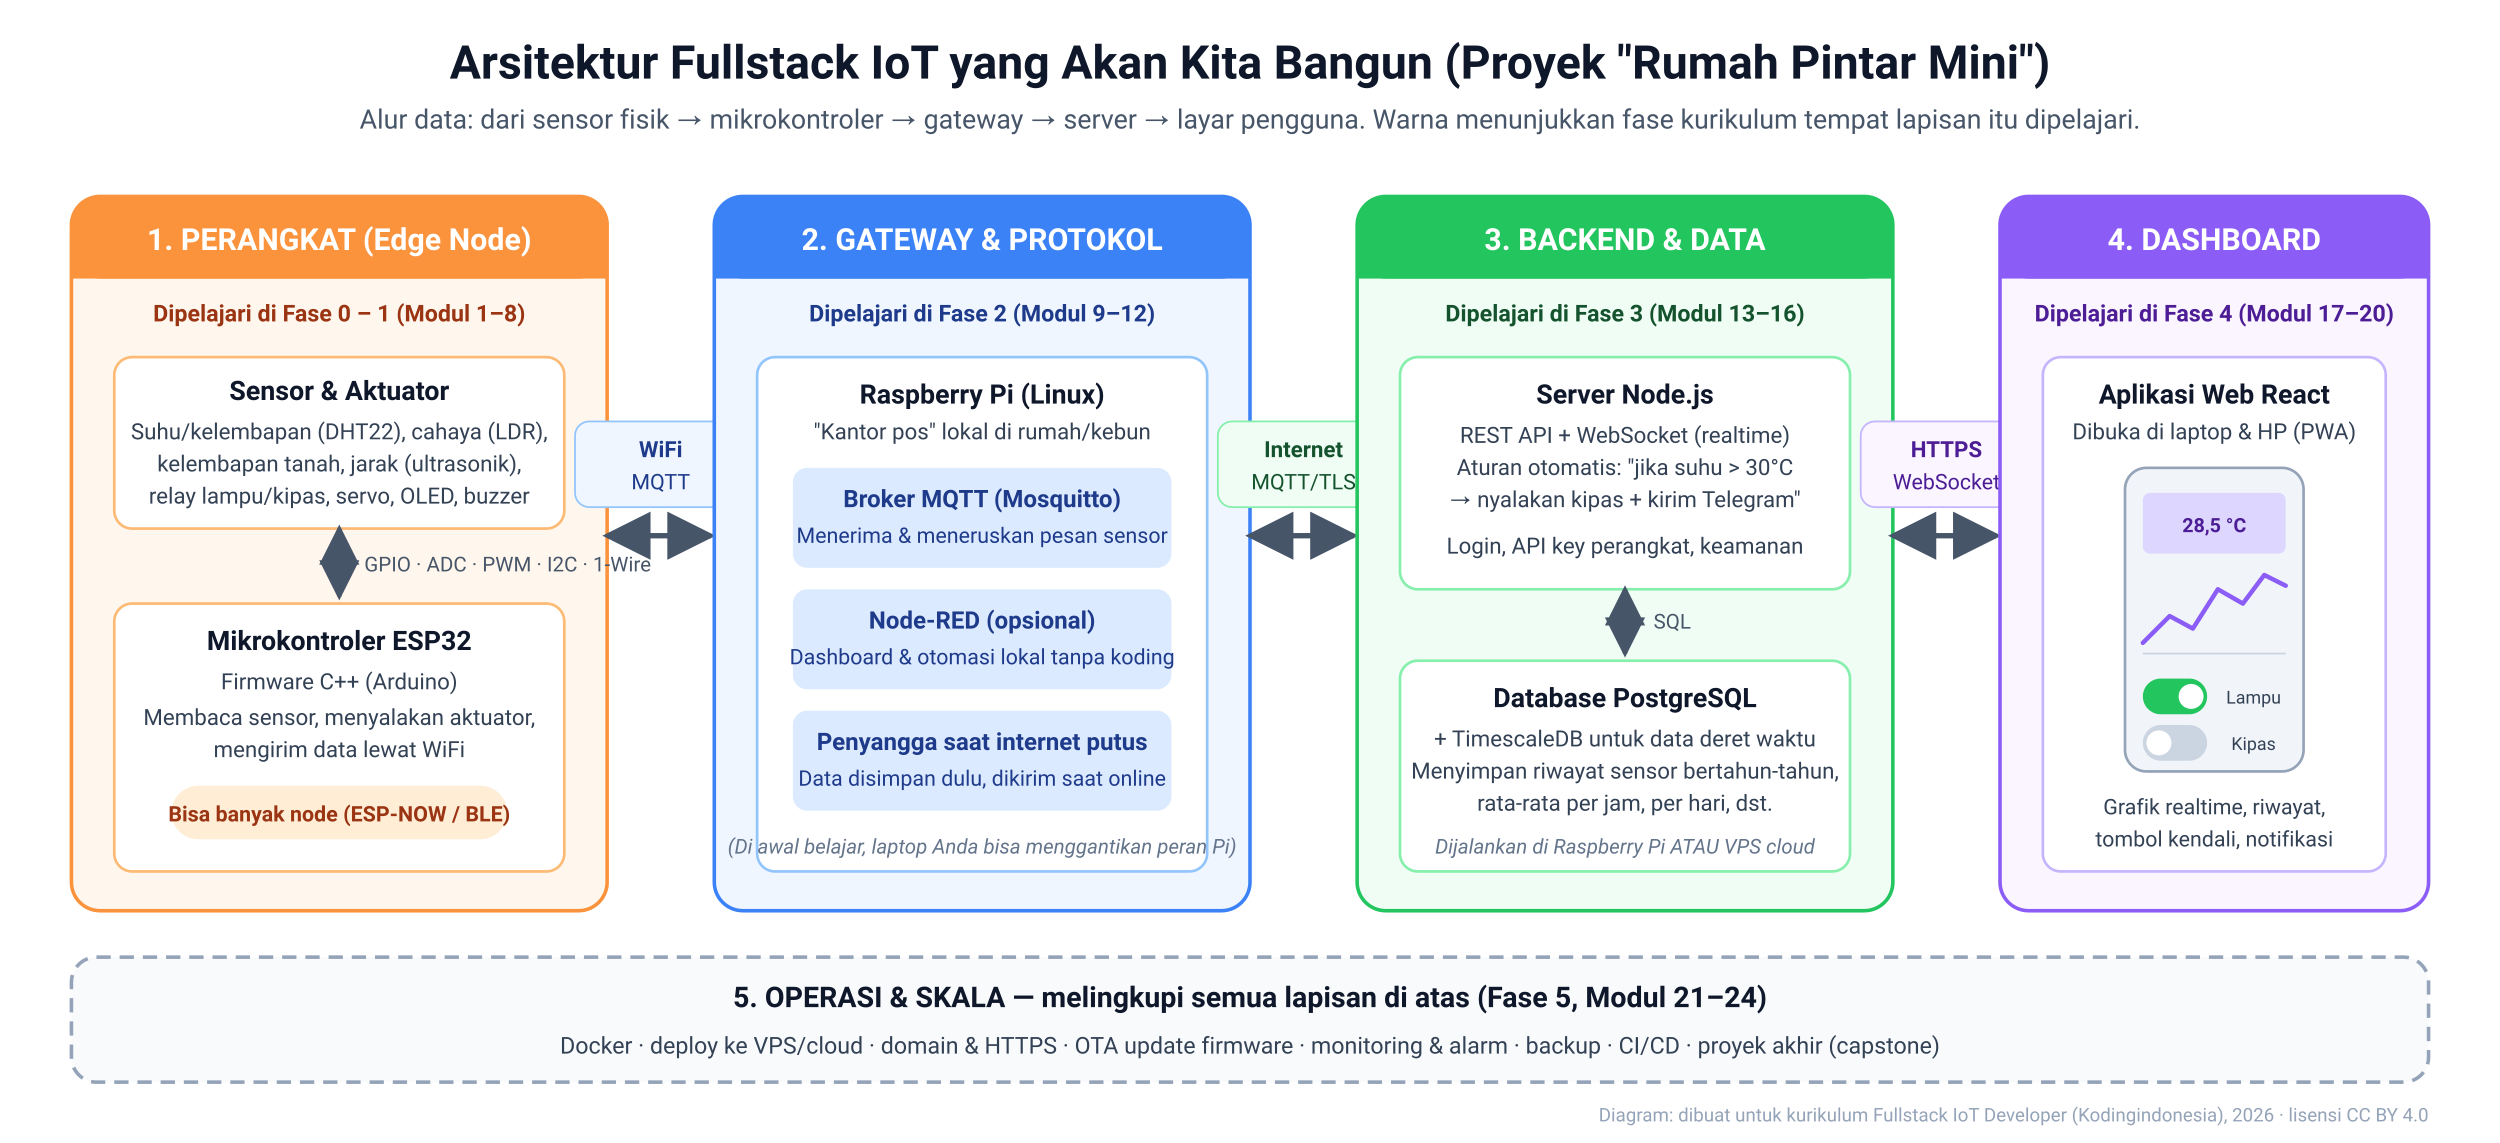
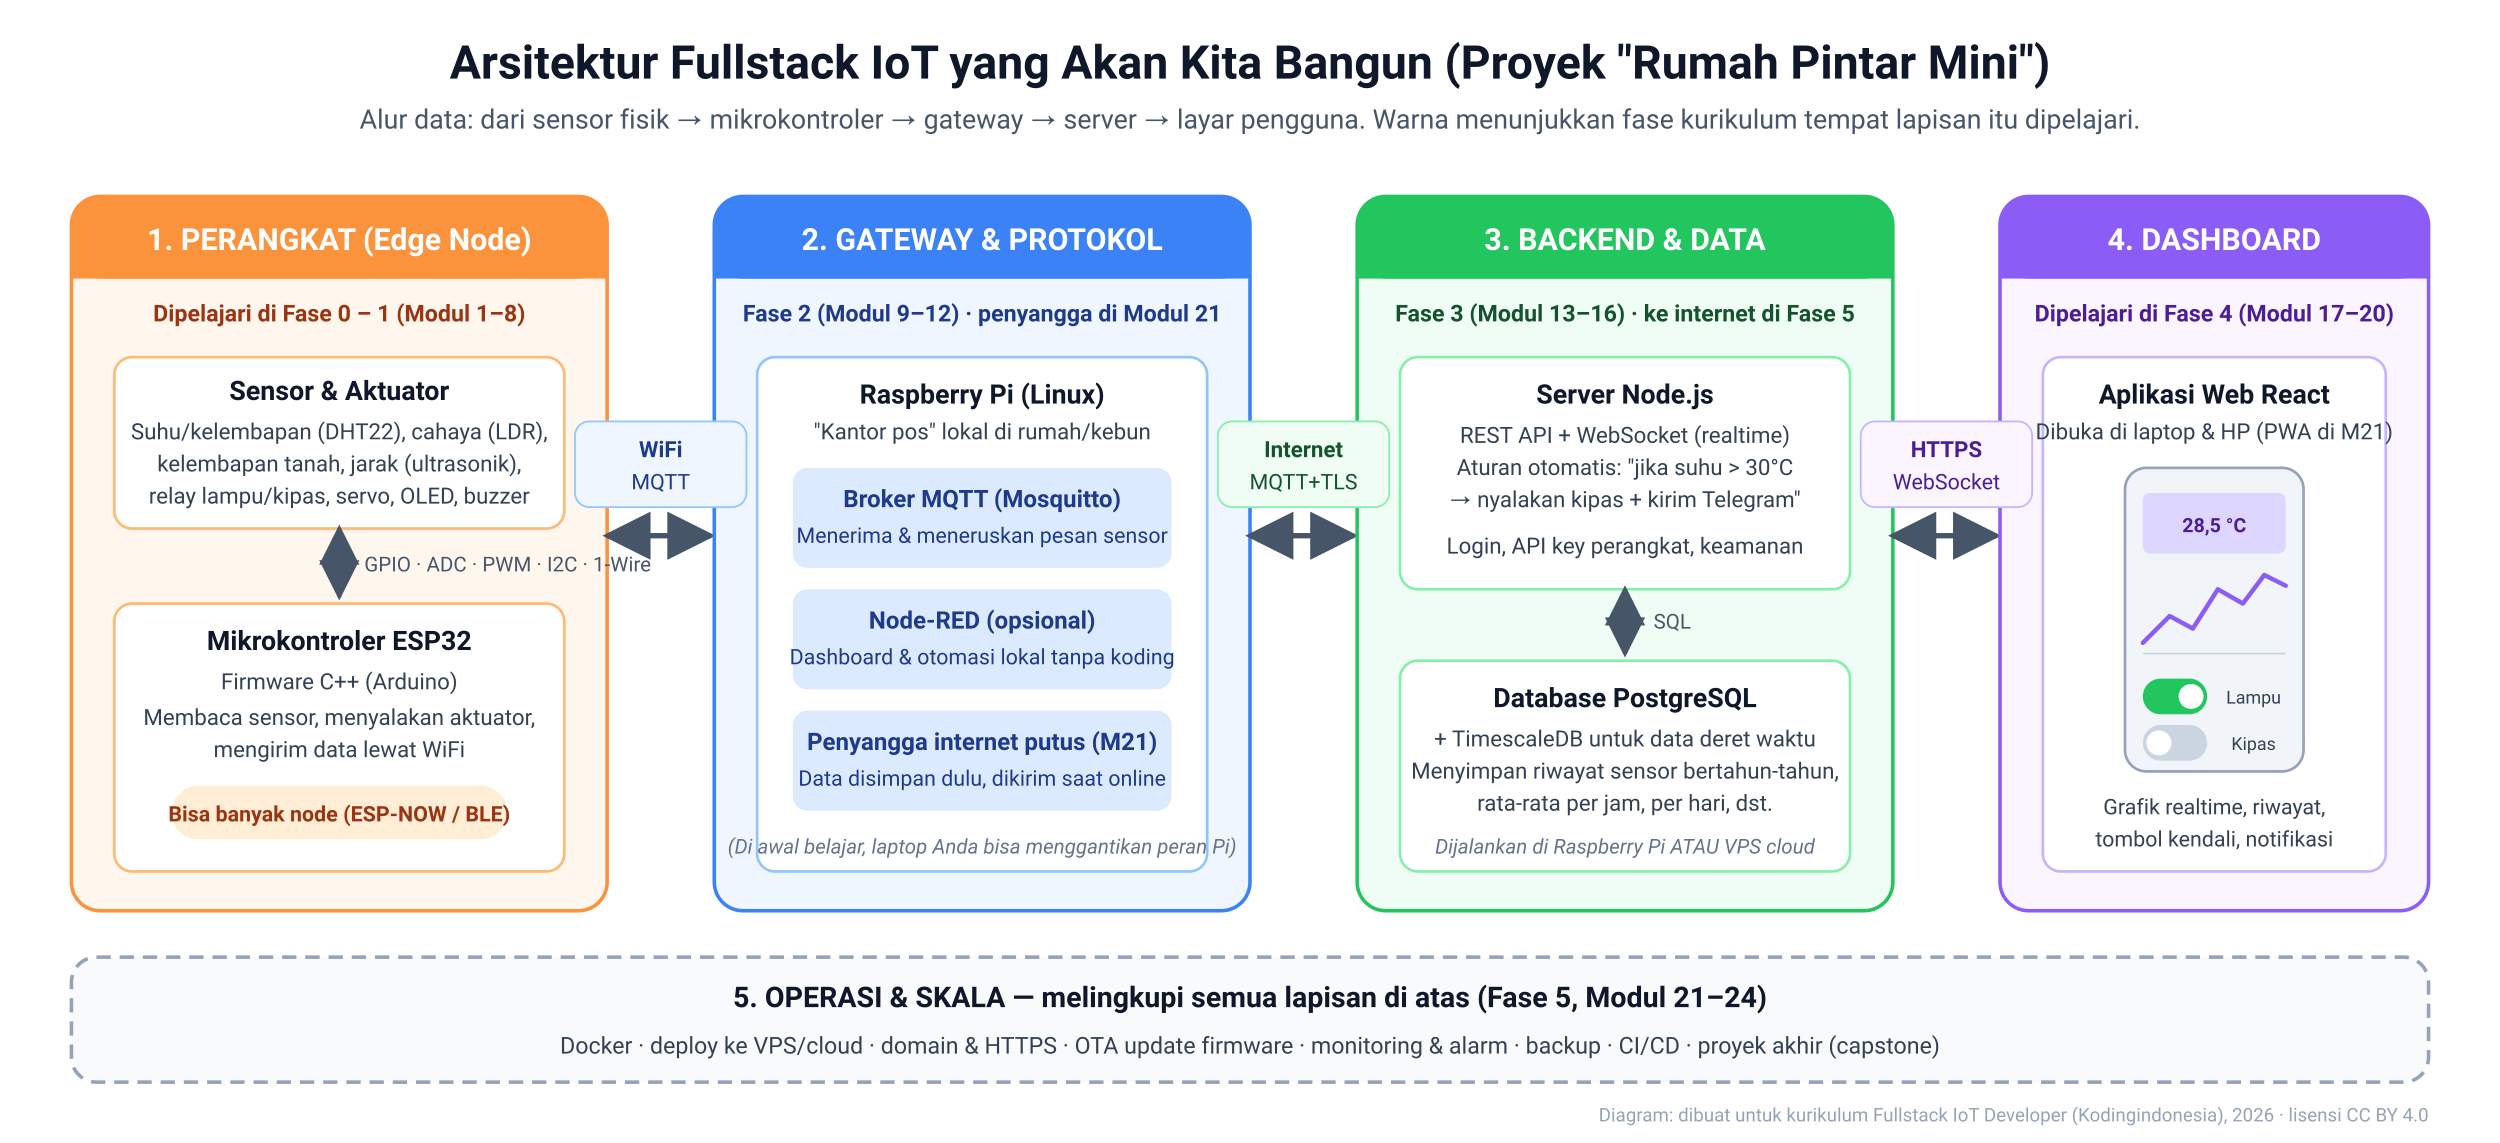
<svg xmlns="http://www.w3.org/2000/svg" width="1400" height="640" viewBox="0 0 1400 640" font-family="Segoe UI, Roboto, Helvetica, Arial, sans-serif">
  <defs>
    <marker id="arrow" viewBox="0 0 10 10" refX="9" refY="5" markerWidth="9" markerHeight="9" orient="auto-start-reverse">
      <path d="M 0 0 L 10 5 L 0 10 z" fill="#475569" />
    </marker>
  </defs>
  <rect width="1400" height="640" fill="#ffffff" />
  <text x="700" y="44" text-anchor="middle" font-size="26" font-weight="700" fill="#0f172a">Arsitektur Fullstack IoT yang Akan Kita Bangun (Proyek "Rumah Pintar Mini")</text>
  <text x="700" y="72" text-anchor="middle" font-size="15" fill="#475569">Alur data: dari sensor fisik → mikrokontroler → gateway → server → layar pengguna. Warna menunjukkan fase kurikulum tempat lapisan itu dipelajari.</text>
  <rect x="40" y="110" width="300" height="400" rx="16" fill="#fff7ed" stroke="#fb923c" stroke-width="2" />
  <rect x="40" y="110" width="300" height="46" rx="16" fill="#fb923c" />
  <rect x="40" y="140" width="300" height="16" fill="#fb923c" />
  <text x="190" y="140" text-anchor="middle" font-size="17" font-weight="700" fill="#ffffff">1. PERANGKAT (Edge Node)</text>
  <text x="190" y="180" text-anchor="middle" font-size="13" fill="#9a3412" font-weight="600">Dipelajari di Fase 0 – 1 (Modul 1–8)</text>
  <rect x="64" y="200" width="252" height="96" rx="10" fill="#ffffff" stroke="#fdba74" stroke-width="1.5" />
  <text x="190" y="224" text-anchor="middle" font-size="15" font-weight="700" fill="#0f172a">Sensor &amp; Aktuator</text>
  <text x="190" y="246" text-anchor="middle" font-size="12.5" fill="#334155">Suhu/kelembapan (DHT22), cahaya (LDR),</text>
  <text x="190" y="264" text-anchor="middle" font-size="12.5" fill="#334155">kelembapan tanah, jarak (ultrasonik),</text>
  <text x="190" y="282" text-anchor="middle" font-size="12.5" fill="#334155">relay lampu/kipas, servo, OLED, buzzer</text>
  <line x1="190" y1="296" x2="190" y2="334" stroke="#475569" stroke-width="2.5" marker-end="url(#arrow)" marker-start="url(#arrow)" />
  <text x="204" y="320" font-size="11.5" fill="#475569">GPIO · ADC · PWM · I2C · 1-Wire</text>
  <rect x="64" y="338" width="252" height="150" rx="10" fill="#ffffff" stroke="#fdba74" stroke-width="1.5" />
  <text x="190" y="364" text-anchor="middle" font-size="15" font-weight="700" fill="#0f172a">Mikrokontroler ESP32</text>
  <text x="190" y="386" text-anchor="middle" font-size="12.5" fill="#334155">Firmware C++ (Arduino)</text>
  <text x="190" y="406" text-anchor="middle" font-size="12.5" fill="#334155">Membaca sensor, menyalakan aktuator,</text>
  <text x="190" y="424" text-anchor="middle" font-size="12.5" fill="#334155">mengirim data lewat WiFi</text>
  <rect x="96" y="440" width="188" height="30" rx="15" fill="#ffedd5" />
  <text x="190" y="460" text-anchor="middle" font-size="12" font-weight="600" fill="#9a3412">Bisa banyak node (ESP-NOW / BLE)</text>
  <line x1="340" y1="300" x2="398" y2="300" stroke="#475569" stroke-width="3" marker-end="url(#arrow)" marker-start="url(#arrow)" />
-   <rect x="322" y="236" width="96" height="48" rx="8" fill="#eff6ff" stroke="#93c5fd" />
-   <text x="370" y="256" text-anchor="middle" font-size="12.5" font-weight="700" fill="#1e3a8a">WiFi</text>
-   <text x="370" y="274" text-anchor="middle" font-size="12" fill="#1e3a8a">MQTT</text>
  <rect x="400" y="110" width="300" height="400" rx="16" fill="#eff6ff" stroke="#3b82f6" stroke-width="2" />
  <rect x="400" y="110" width="300" height="46" rx="16" fill="#3b82f6" />
  <rect x="400" y="140" width="300" height="16" fill="#3b82f6" />
  <text x="550" y="140" text-anchor="middle" font-size="17" font-weight="700" fill="#ffffff">2. GATEWAY &amp; PROTOKOL</text>
-   <text x="550" y="180" text-anchor="middle" font-size="13" fill="#1e3a8a" font-weight="600">Dipelajari di Fase 2 (Modul 9–12)</text>
+   <text x="550" y="180" text-anchor="middle" font-size="13" fill="#1e3a8a" font-weight="600">Fase 2 (Modul 9–12) · penyangga di Modul 21</text>
  <rect x="424" y="200" width="252" height="288" rx="10" fill="#ffffff" stroke="#93c5fd" stroke-width="1.5" />
  <text x="550" y="226" text-anchor="middle" font-size="15" font-weight="700" fill="#0f172a">Raspberry Pi (Linux)</text>
  <text x="550" y="246" text-anchor="middle" font-size="12.5" fill="#334155">"Kantor pos" lokal di rumah/kebun</text>
  <rect x="444" y="262" width="212" height="56" rx="8" fill="#dbeafe" />
  <text x="550" y="284" text-anchor="middle" font-size="13.5" font-weight="700" fill="#1e3a8a">Broker MQTT (Mosquitto)</text>
  <text x="550" y="304" text-anchor="middle" font-size="12" fill="#1e3a8a">Menerima &amp; meneruskan pesan sensor</text>
  <rect x="444" y="330" width="212" height="56" rx="8" fill="#dbeafe" />
  <text x="550" y="352" text-anchor="middle" font-size="13.5" font-weight="700" fill="#1e3a8a">Node-RED (opsional)</text>
  <text x="550" y="372" text-anchor="middle" font-size="12" fill="#1e3a8a">Dashboard &amp; otomasi lokal tanpa koding</text>
  <rect x="444" y="398" width="212" height="56" rx="8" fill="#dbeafe" />
-   <text x="550" y="420" text-anchor="middle" font-size="13.5" font-weight="700" fill="#1e3a8a">Penyangga saat internet putus</text>
+   <text x="550" y="420" text-anchor="middle" font-size="13.5" font-weight="700" fill="#1e3a8a">Penyangga internet putus (M21)</text>
  <text x="550" y="440" text-anchor="middle" font-size="12" fill="#1e3a8a">Data disimpan dulu, dikirim saat online</text>
  <text x="550" y="478" text-anchor="middle" font-size="11.5" fill="#64748b" font-style="italic">(Di awal belajar, laptop Anda bisa menggantikan peran Pi)</text>
  <line x1="700" y1="300" x2="758" y2="300" stroke="#475569" stroke-width="3" marker-end="url(#arrow)" marker-start="url(#arrow)" />
-   <rect x="682" y="236" width="96" height="48" rx="8" fill="#f0fdf4" stroke="#86efac" />
-   <text x="730" y="256" text-anchor="middle" font-size="12.5" font-weight="700" fill="#14532d">Internet</text>
-   <text x="730" y="274" text-anchor="middle" font-size="12" fill="#14532d">MQTT/TLS</text>
  <rect x="760" y="110" width="300" height="400" rx="16" fill="#f0fdf4" stroke="#22c55e" stroke-width="2" />
  <rect x="760" y="110" width="300" height="46" rx="16" fill="#22c55e" />
  <rect x="760" y="140" width="300" height="16" fill="#22c55e" />
  <text x="910" y="140" text-anchor="middle" font-size="17" font-weight="700" fill="#ffffff">3. BACKEND &amp; DATA</text>
-   <text x="910" y="180" text-anchor="middle" font-size="13" fill="#14532d" font-weight="600">Dipelajari di Fase 3 (Modul 13–16)</text>
+   <text x="910" y="180" text-anchor="middle" font-size="13" fill="#14532d" font-weight="600">Fase 3 (Modul 13–16) · ke internet di Fase 5</text>
  <rect x="784" y="200" width="252" height="130" rx="10" fill="#ffffff" stroke="#86efac" stroke-width="1.5" />
  <text x="910" y="226" text-anchor="middle" font-size="15" font-weight="700" fill="#0f172a">Server Node.js</text>
  <text x="910" y="248" text-anchor="middle" font-size="12.5" fill="#334155">REST API + WebSocket (realtime)</text>
  <text x="910" y="266" text-anchor="middle" font-size="12.5" fill="#334155">Aturan otomatis: "jika suhu &gt; 30°C</text>
  <text x="910" y="284" text-anchor="middle" font-size="12.5" fill="#334155">→ nyalakan kipas + kirim Telegram"</text>
  <text x="910" y="310" text-anchor="middle" font-size="12.5" fill="#334155">Login, API key perangkat, keamanan</text>
  <line x1="910" y1="330" x2="910" y2="366" stroke="#475569" stroke-width="2.5" marker-end="url(#arrow)" marker-start="url(#arrow)" />
  <text x="926" y="352" font-size="11.5" fill="#475569">SQL</text>
  <rect x="784" y="370" width="252" height="118" rx="10" fill="#ffffff" stroke="#86efac" stroke-width="1.5" />
  <text x="910" y="396" text-anchor="middle" font-size="15" font-weight="700" fill="#0f172a">Database PostgreSQL</text>
  <text x="910" y="418" text-anchor="middle" font-size="12.5" fill="#334155">+ TimescaleDB untuk data deret waktu</text>
  <text x="910" y="436" text-anchor="middle" font-size="12.5" fill="#334155">Menyimpan riwayat sensor bertahun-tahun,</text>
  <text x="910" y="454" text-anchor="middle" font-size="12.5" fill="#334155">rata-rata per jam, per hari, dst.</text>
  <text x="910" y="478" text-anchor="middle" font-size="11.5" fill="#64748b" font-style="italic">Dijalankan di Raspberry Pi ATAU VPS cloud</text>
  <line x1="1060" y1="300" x2="1118" y2="300" stroke="#475569" stroke-width="3" marker-end="url(#arrow)" marker-start="url(#arrow)" />
-   <rect x="1042" y="236" width="96" height="48" rx="8" fill="#faf5ff" stroke="#c4b5fd" />
-   <text x="1090" y="256" text-anchor="middle" font-size="12.5" font-weight="700" fill="#4c1d95">HTTPS</text>
-   <text x="1090" y="274" text-anchor="middle" font-size="12" fill="#4c1d95">WebSocket</text>
  <rect x="1120" y="110" width="240" height="400" rx="16" fill="#faf5ff" stroke="#8b5cf6" stroke-width="2" />
  <rect x="1120" y="110" width="240" height="46" rx="16" fill="#8b5cf6" />
  <rect x="1120" y="140" width="240" height="16" fill="#8b5cf6" />
  <text x="1240" y="140" text-anchor="middle" font-size="17" font-weight="700" fill="#ffffff">4. DASHBOARD</text>
  <text x="1240" y="180" text-anchor="middle" font-size="13" fill="#4c1d95" font-weight="600">Dipelajari di Fase 4 (Modul 17–20)</text>
  <rect x="1144" y="200" width="192" height="288" rx="10" fill="#ffffff" stroke="#c4b5fd" stroke-width="1.5" />
  <text x="1240" y="226" text-anchor="middle" font-size="15" font-weight="700" fill="#0f172a">Aplikasi Web React</text>
-   <text x="1240" y="246" text-anchor="middle" font-size="12.5" fill="#334155">Dibuka di laptop &amp; HP (PWA)</text>
+   <text x="1240" y="246" text-anchor="middle" font-size="12.5" fill="#334155">Dibuka di laptop &amp; HP (PWA di M21)</text>
  <rect x="1190" y="262" width="100" height="170" rx="12" fill="#f1f5f9" stroke="#94a3b8" stroke-width="1.5" />
  <rect x="1200" y="276" width="80" height="34" rx="4" fill="#ddd6fe" />
  <text x="1240" y="298" text-anchor="middle" font-size="11" font-weight="700" fill="#4c1d95">28,5 °C</text>
  <polyline points="1200,360 1215,345 1228,352 1242,330 1256,338 1268,322 1280,328" fill="none" stroke="#8b5cf6" stroke-width="2.5" stroke-linecap="round" stroke-linejoin="round" />
  <line x1="1200" y1="366" x2="1280" y2="366" stroke="#cbd5e1" stroke-width="1" />
  <rect x="1200" y="380" width="36" height="20" rx="10" fill="#22c55e" />
  <circle cx="1227" cy="390" r="7" fill="#ffffff" />
  <text x="1262" y="394" text-anchor="middle" font-size="10" fill="#334155">Lampu</text>
  <rect x="1200" y="406" width="36" height="20" rx="10" fill="#cbd5e1" />
  <circle cx="1209" cy="416" r="7" fill="#ffffff" />
  <text x="1262" y="420" text-anchor="middle" font-size="10" fill="#334155">Kipas</text>
  <text x="1240" y="456" text-anchor="middle" font-size="12" fill="#334155">Grafik realtime, riwayat,</text>
  <text x="1240" y="474" text-anchor="middle" font-size="12" fill="#334155">tombol kendali, notifikasi</text>
  <rect x="40" y="536" width="1320" height="70" rx="14" fill="#f8fafc" stroke="#94a3b8" stroke-width="2" stroke-dasharray="8 5" />
  <text x="700" y="564" text-anchor="middle" font-size="16" font-weight="700" fill="#0f172a">5. OPERASI &amp; SKALA — melingkupi semua lapisan di atas (Fase 5, Modul 21–24)</text>
  <text x="700" y="590" text-anchor="middle" font-size="13" fill="#334155">Docker · deploy ke VPS/cloud · domain &amp; HTTPS · OTA update firmware · monitoring &amp; alarm · backup · CI/CD · proyek akhir (capstone)</text>
  <text x="1360" y="628" text-anchor="end" font-size="10.5" fill="#94a3b8">Diagram: dibuat untuk kurikulum Fullstack IoT Developer (Kodingindonesia), 2026 · lisensi CC BY 4.0</text>
+   <rect x="322" y="236" width="96" height="48" rx="8" fill="#eff6ff" stroke="#93c5fd" />
+   <text x="370" y="256" text-anchor="middle" font-size="12.5" font-weight="700" fill="#1e3a8a">WiFi</text>
+   <text x="370" y="274" text-anchor="middle" font-size="12" fill="#1e3a8a">MQTT</text>
+   <rect x="682" y="236" width="96" height="48" rx="8" fill="#f0fdf4" stroke="#86efac" />
+   <text x="730" y="256" text-anchor="middle" font-size="12.5" font-weight="700" fill="#14532d">Internet</text>
+   <text x="730" y="274" text-anchor="middle" font-size="12" fill="#14532d">MQTT+TLS</text>
+   <rect x="1042" y="236" width="96" height="48" rx="8" fill="#faf5ff" stroke="#c4b5fd" />
+   <text x="1090" y="256" text-anchor="middle" font-size="12.5" font-weight="700" fill="#4c1d95">HTTPS</text>
+   <text x="1090" y="274" text-anchor="middle" font-size="12" fill="#4c1d95">WebSocket</text>
</svg>
